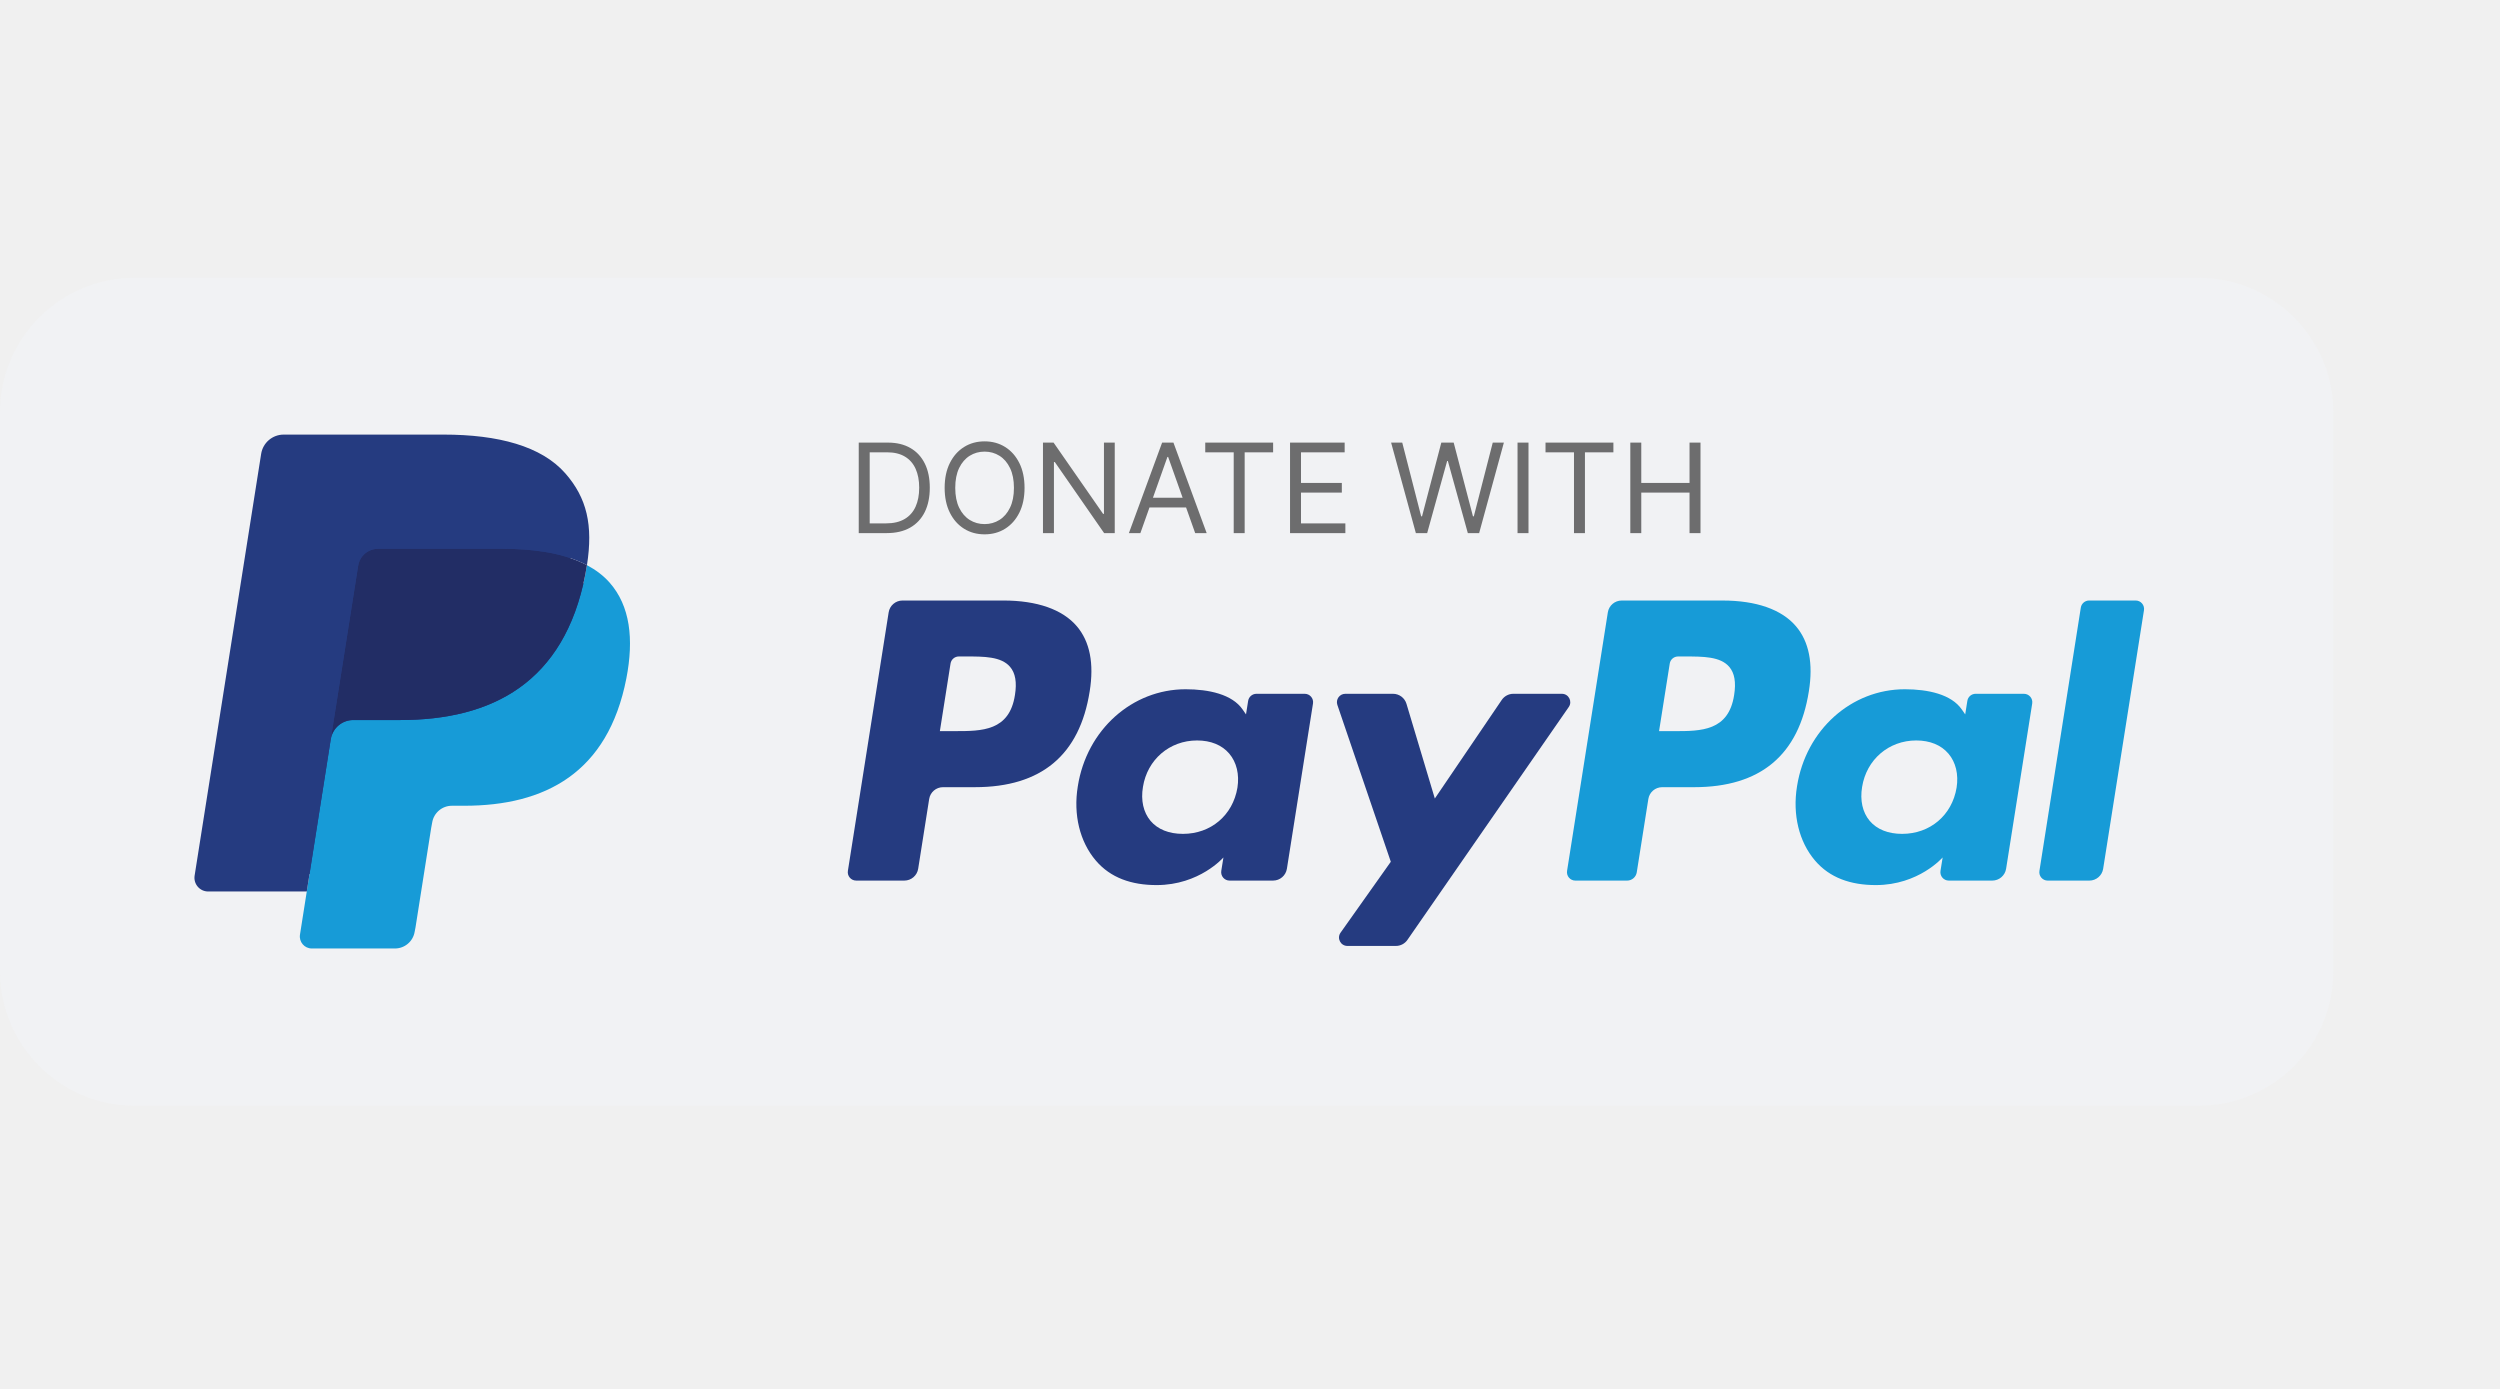
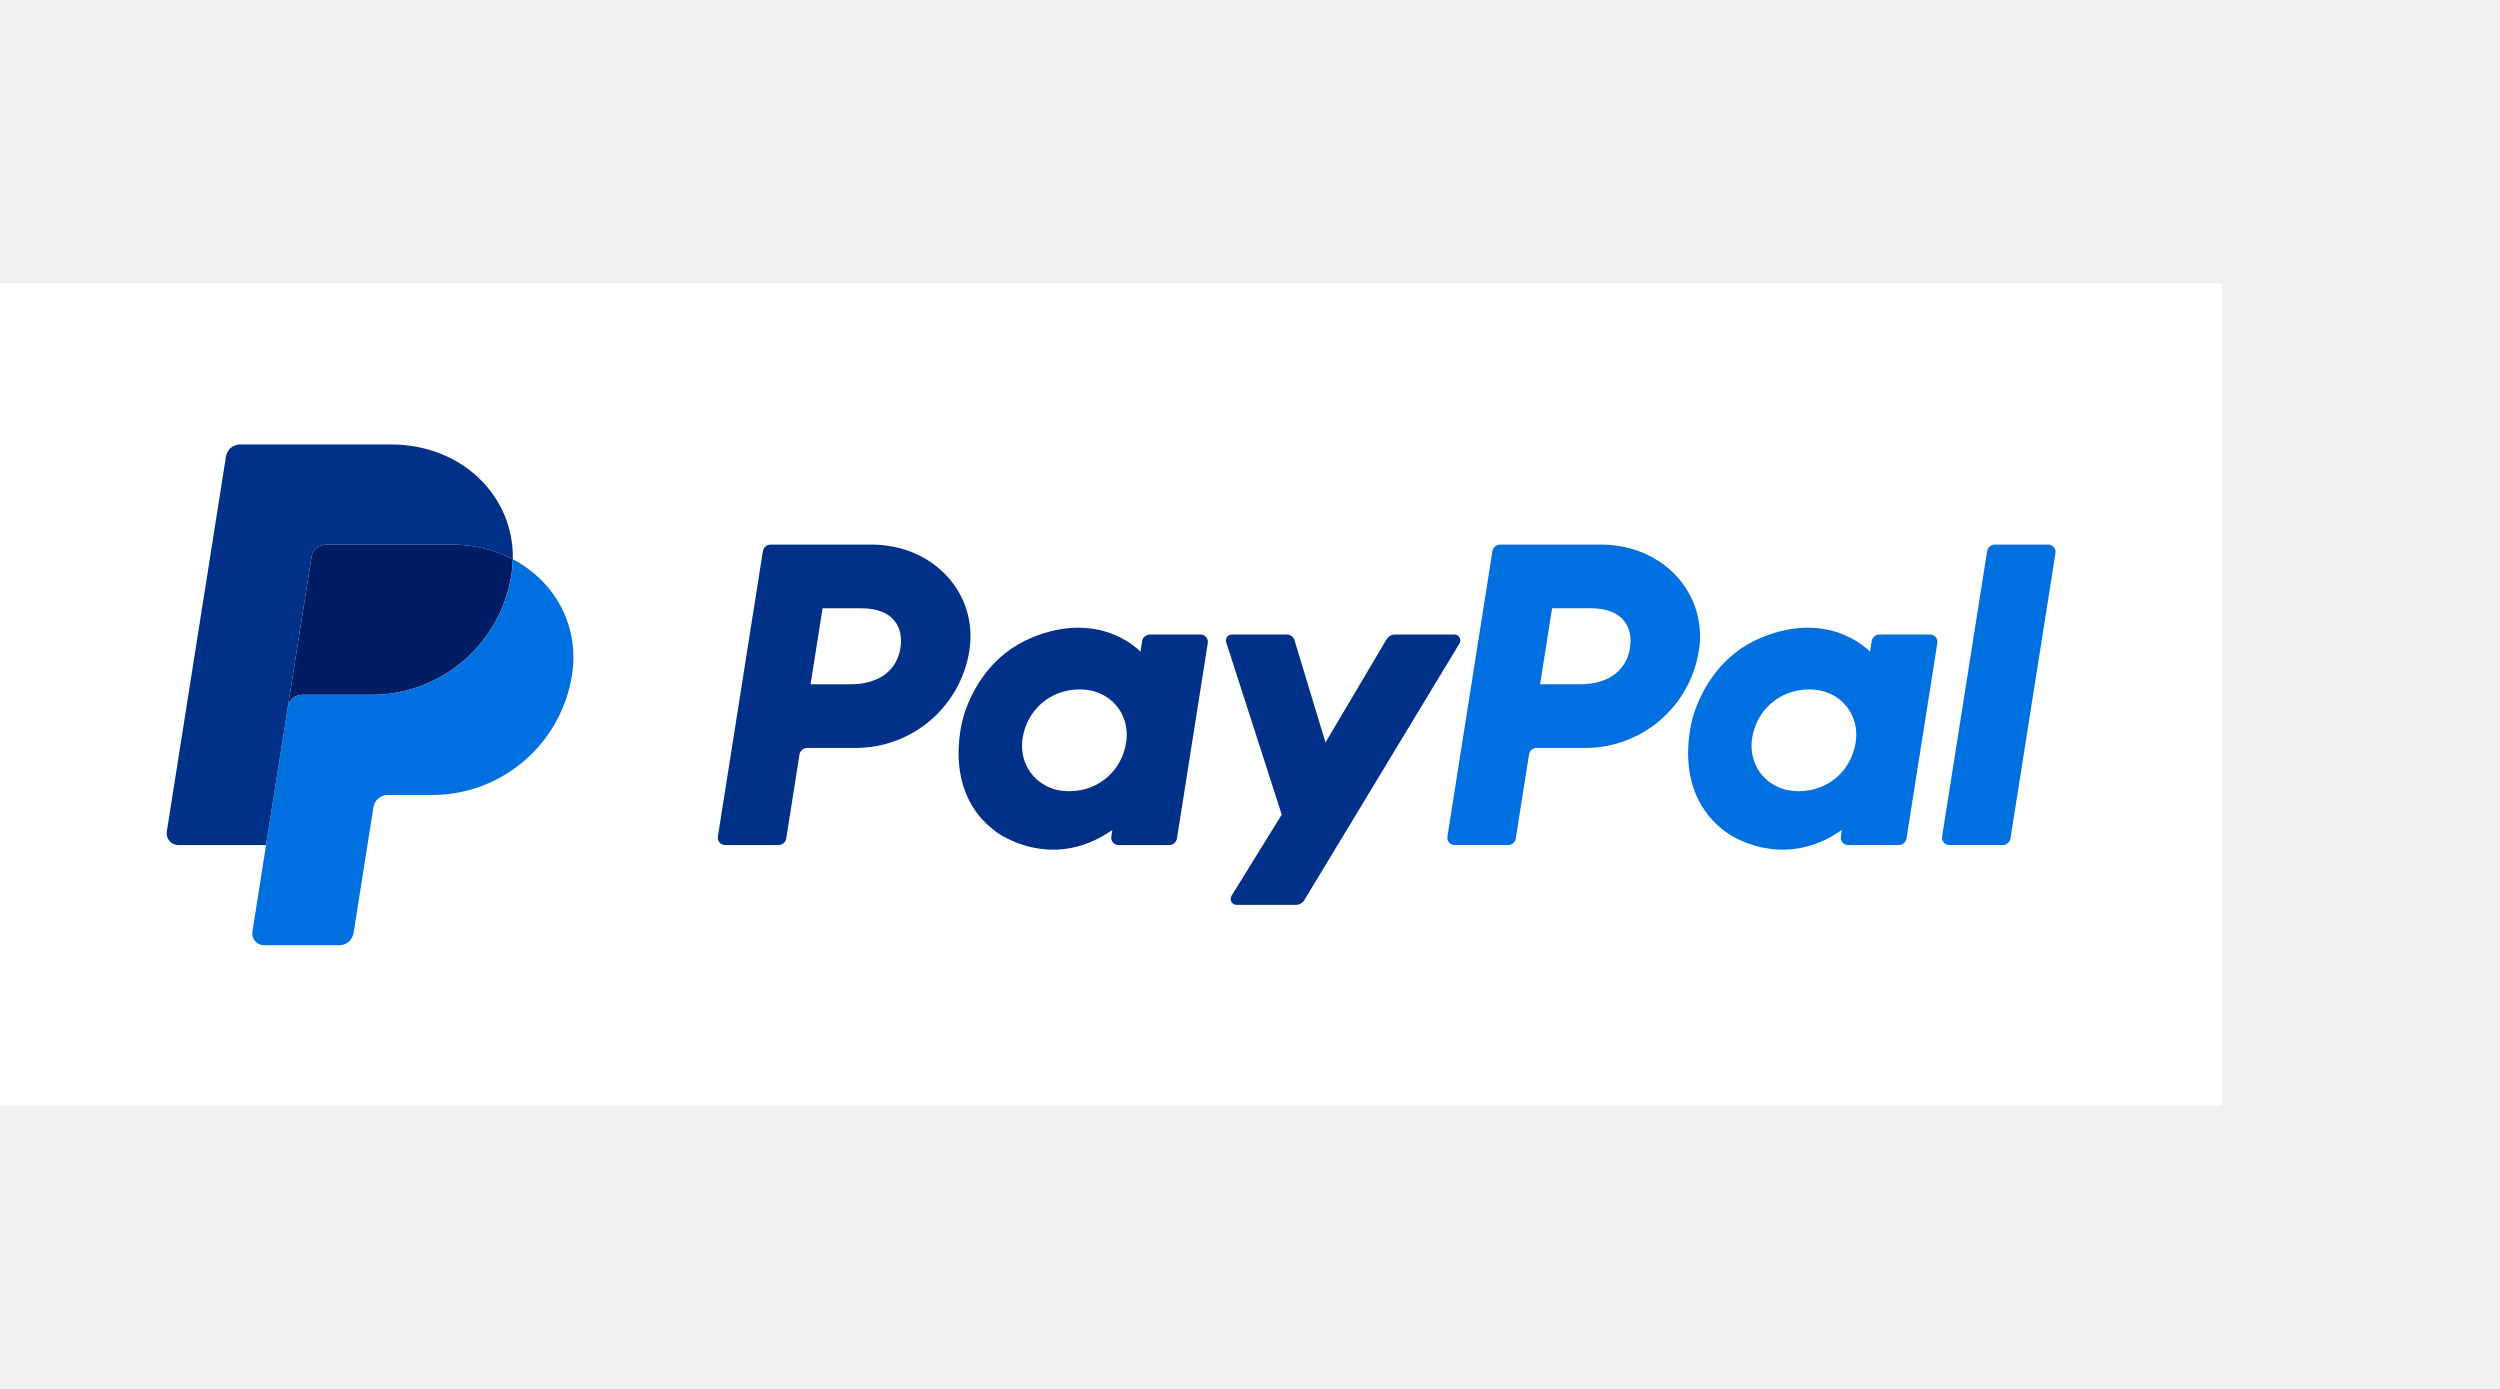
<svg xmlns="http://www.w3.org/2000/svg" width="450" height="250" viewBox="0 0 450 250" fill="none">
-   <path d="M395.733 50H24.267C10.865 50 0 60.843 0 74.218V174.815C0 188.19 10.865 199.032 24.267 199.032H395.733C409.135 199.032 420 188.19 420 174.815V74.218C420 60.843 409.135 50 395.733 50Z" fill="#F1F2F4" />
-   <path d="M180.6 108.092H162.451C161.209 108.092 160.153 108.995 159.959 110.22L152.619 156.759C152.473 157.678 153.184 158.506 154.116 158.506H162.78C164.022 158.506 165.079 157.603 165.272 156.375L167.251 143.822C167.443 142.594 168.501 141.692 169.741 141.692H175.486C187.441 141.692 194.341 135.907 196.143 124.442C196.955 119.427 196.177 115.485 193.829 112.726C191.249 109.695 186.674 108.092 180.6 108.092ZM182.693 125.089C181.701 131.602 176.726 131.602 171.914 131.602H169.176L171.097 119.44C171.211 118.704 171.848 118.163 172.591 118.163H173.846C177.123 118.163 180.215 118.163 181.812 120.032C182.765 121.146 183.057 122.802 182.693 125.089Z" fill="#253B80" />
-   <path d="M234.85 124.883H226.16C225.419 124.883 224.779 125.424 224.665 126.159L224.281 128.59L223.672 127.709C221.792 124.978 217.595 124.066 213.408 124.066C203.804 124.066 195.601 131.339 194.004 141.543C193.174 146.633 194.354 151.5 197.241 154.894C199.89 158.015 203.679 159.315 208.188 159.315C215.927 159.315 220.217 154.339 220.217 154.339L219.83 156.754C219.684 157.678 220.395 158.506 221.321 158.506H229.15C230.395 158.506 231.445 157.603 231.642 156.375L236.339 126.628C236.488 125.713 235.78 124.883 234.85 124.883ZM222.736 141.798C221.897 146.762 217.957 150.096 212.931 150.096C210.407 150.096 208.39 149.286 207.094 147.753C205.81 146.229 205.322 144.061 205.731 141.647C206.514 136.723 210.521 133.282 215.47 133.282C217.938 133.282 219.945 134.102 221.266 135.649C222.59 137.212 223.115 139.394 222.736 141.798Z" fill="#253B80" />
-   <path d="M281.137 124.883H272.404C271.57 124.883 270.787 125.297 270.315 125.989L258.269 143.732L253.164 126.682C252.843 125.615 251.858 124.883 250.744 124.883H242.162C241.118 124.883 240.394 125.901 240.725 126.883L250.345 155.114L241.301 167.881C240.59 168.887 241.307 170.269 242.536 170.269H251.258C252.087 170.269 252.861 169.866 253.331 169.187L282.379 127.258C283.074 126.254 282.36 124.883 281.137 124.883Z" fill="#253B80" />
-   <path d="M310.052 108.095H291.9C290.661 108.095 289.605 108.998 289.411 110.223L282.071 156.762C281.925 157.68 282.637 158.508 283.563 158.508H292.877C293.742 158.508 294.483 157.876 294.618 157.017L296.701 143.825C296.892 142.596 297.951 141.694 299.19 141.694H304.933C316.891 141.694 323.787 135.909 325.592 124.444C326.407 119.43 325.624 115.488 323.276 112.728C320.699 109.698 316.127 108.095 310.052 108.095ZM312.146 125.092C311.156 131.605 306.18 131.605 301.366 131.605H298.63L300.554 119.443C300.669 118.707 301.3 118.166 302.045 118.166H303.301C306.576 118.166 309.67 118.166 311.268 120.034C312.22 121.149 312.509 122.805 312.146 125.092Z" fill="#179BD7" />
-   <path d="M364.3 124.883H355.614C354.868 124.883 354.234 125.424 354.122 126.159L353.738 128.59L353.128 127.709C351.246 124.978 347.052 124.066 342.866 124.066C333.262 124.066 325.061 131.339 323.463 141.543C322.636 146.633 323.812 151.5 326.698 154.894C329.353 158.015 333.136 159.315 337.645 159.315C345.384 159.315 349.675 154.339 349.675 154.339L349.288 156.754C349.141 157.678 349.852 158.506 350.784 158.506H358.61C359.849 158.506 360.905 157.603 361.099 156.375L365.798 126.628C365.942 125.713 365.231 124.883 364.3 124.883ZM352.185 141.798C351.352 146.762 347.406 150.096 342.379 150.096C339.861 150.096 337.84 149.286 336.544 147.753C335.26 146.229 334.776 144.061 335.18 141.647C335.968 136.723 339.97 133.282 344.919 133.282C347.388 133.282 349.393 134.102 350.715 135.649C352.045 137.212 352.57 139.394 352.185 141.798Z" fill="#179BD7" />
-   <path d="M374.546 109.371L367.097 156.762C366.95 157.68 367.661 158.508 368.588 158.508H376.077C377.321 158.508 378.378 157.606 378.568 156.378L385.915 109.842C386.06 108.923 385.349 108.092 384.423 108.092H376.037C375.297 108.095 374.66 108.637 374.546 109.371Z" fill="#179BD7" />
-   <path d="M57.273 167.592L58.876 157.41L55.305 157.327H38.252L50.103 82.186C50.14 81.959 50.259 81.748 50.434 81.598C50.609 81.448 50.832 81.365 51.065 81.365H79.818C89.364 81.365 95.951 83.351 99.391 87.272C101.002 89.111 102.029 91.033 102.526 93.148C103.047 95.367 103.057 98.019 102.547 101.253L102.511 101.489V103.561L104.124 104.474C105.481 105.194 106.56 106.02 107.387 106.963C108.767 108.536 109.659 110.534 110.036 112.904C110.425 115.341 110.297 118.241 109.659 121.523C108.924 125.3 107.734 128.589 106.127 131.28C104.65 133.76 102.768 135.817 100.534 137.411C98.4 138.925 95.865 140.075 92.999 140.81C90.222 141.534 87.055 141.899 83.582 141.899H81.345C79.745 141.899 78.19 142.476 76.971 143.508C75.747 144.562 74.938 146.004 74.69 147.579L74.521 148.496L71.689 166.443L71.56 167.102C71.526 167.311 71.468 167.414 71.382 167.485C71.306 167.55 71.195 167.592 71.088 167.592H57.273Z" fill="#253B80" />
-   <path d="M105.65 101.728C105.564 102.276 105.466 102.837 105.356 103.414C101.563 122.881 88.591 129.607 72.023 129.607H63.587C61.561 129.607 59.854 131.079 59.538 133.077L55.219 160.468L53.996 168.233C53.791 169.545 54.802 170.728 56.126 170.728H71.088C72.86 170.728 74.365 169.44 74.644 167.693L74.791 166.934L77.608 149.056L77.789 148.076C78.065 146.322 79.573 145.035 81.345 145.035H83.582C98.078 145.035 109.426 139.149 112.743 122.119C114.128 115.004 113.411 109.063 109.745 104.885C108.635 103.625 107.259 102.58 105.65 101.728Z" fill="#179BD7" />
-   <path d="M101.683 100.146C101.104 99.977 100.506 99.824 99.893 99.686C99.277 99.551 98.646 99.432 97.995 99.328C95.721 98.96 93.229 98.785 90.559 98.785H68.023C67.468 98.785 66.941 98.911 66.469 99.138C65.43 99.637 64.657 100.621 64.47 101.826L59.676 132.191L59.538 133.077C59.854 131.079 61.561 129.607 63.587 129.607H72.023C88.591 129.607 101.563 122.878 105.356 103.414C105.469 102.837 105.564 102.276 105.65 101.728C104.69 101.219 103.651 100.784 102.532 100.413C102.256 100.321 101.971 100.232 101.683 100.146Z" fill="#222D65" />
-   <path d="M64.47 101.826C64.657 100.621 65.43 99.637 66.469 99.141C66.944 98.914 67.468 98.788 68.023 98.788H90.559C93.229 98.788 95.721 98.963 97.995 99.331C98.646 99.435 99.277 99.554 99.893 99.689C100.506 99.827 101.103 99.98 101.683 100.149C101.971 100.235 102.256 100.324 102.535 100.413C103.654 100.784 104.693 101.222 105.652 101.728C106.781 94.533 105.644 89.635 101.754 85.199C97.465 80.316 89.725 78.226 79.821 78.226H51.069C49.045 78.226 47.319 79.697 47.007 81.699L35.031 157.611C34.795 159.114 35.953 160.468 37.468 160.468H55.219L59.676 132.191L64.47 101.826Z" fill="#253B80" />
-   <path d="M159.6 95.959H154.573V79.668H159.823C161.403 79.668 162.756 79.994 163.879 80.647C165.004 81.294 165.865 82.224 166.465 83.439C167.064 84.648 167.363 86.096 167.363 87.782C167.363 89.479 167.061 90.94 166.457 92.165C165.852 93.385 164.972 94.323 163.816 94.981C162.659 95.633 161.255 95.959 159.6 95.959ZM156.545 94.209H159.473C160.82 94.209 161.936 93.949 162.822 93.43C163.708 92.91 164.367 92.17 164.802 91.21C165.237 90.25 165.455 89.108 165.455 87.782C165.455 86.467 165.24 85.335 164.81 84.385C164.381 83.431 163.739 82.699 162.885 82.19C162.031 81.675 160.968 81.418 159.695 81.418H156.545V94.209ZM184.418 87.814C184.418 89.532 184.108 91.017 183.488 92.268C182.867 93.52 182.016 94.485 180.934 95.164C179.852 95.843 178.617 96.182 177.227 96.182C175.838 96.182 174.602 95.843 173.521 95.164C172.439 94.485 171.588 93.52 170.967 92.268C170.346 91.017 170.037 89.532 170.037 87.814C170.037 86.096 170.346 84.611 170.967 83.359C171.588 82.108 172.439 81.142 173.521 80.464C174.602 79.785 175.838 79.445 177.227 79.445C178.617 79.445 179.852 79.785 180.934 80.464C182.016 81.142 182.867 82.108 183.488 83.359C184.108 84.611 184.418 86.096 184.418 87.814ZM182.509 87.814C182.509 86.403 182.273 85.213 181.801 84.242C181.335 83.272 180.701 82.537 179.9 82.039C179.105 81.54 178.213 81.291 177.227 81.291C176.241 81.291 175.347 81.54 174.546 82.039C173.751 82.537 173.117 83.272 172.645 84.242C172.179 85.213 171.945 86.403 171.945 87.814C171.945 89.224 172.179 90.415 172.645 91.385C173.117 92.356 173.751 93.09 174.546 93.589C175.347 94.087 176.241 94.337 177.227 94.337C178.213 94.337 179.105 94.087 179.9 93.589C180.701 93.09 181.335 92.356 181.801 91.385C182.273 90.415 182.509 89.224 182.509 87.814ZM200.654 79.668V95.959H198.744L189.867 83.168H189.708V95.959H187.735V79.668H189.644L198.554 92.491H198.712V79.668H200.654ZM205.269 95.959H203.201L209.182 79.668H211.219L217.201 95.959H215.132L210.264 82.246H210.137L205.269 95.959ZM206.032 89.596H214.369V91.346H206.032V89.596ZM216.944 81.418V79.668H229.162V81.418H224.04V95.959H222.067V81.418H216.944ZM232.207 95.959V79.668H242.039V81.418H234.18V86.923H241.53V88.673H234.18V94.209H242.166V95.959H232.207ZM254.854 95.959L250.399 79.668H252.404L255.808 92.936H255.968L259.436 79.668H261.663L265.131 92.936H265.29L268.695 79.668H270.699L266.245 95.959H264.208L260.613 82.977H260.486L256.89 95.959H254.854ZM275.13 79.668V95.959H273.157V79.668H275.13ZM278.194 81.418V79.668H290.412V81.418H285.29V95.959H283.317V81.418H278.194ZM293.457 95.959V79.668H295.43V86.923H304.116V79.668H306.089V95.959H304.116V88.673H295.43V95.959H293.457Z" fill="black" fill-opacity="0.55" />
+   <rect y="51" width="400" height="148" fill="white" />
+   <path d="M138.721 98.025C138.021 98.025 137.427 98.534 137.317 99.225L129.217 150.592C129.188 150.779 129.2 150.971 129.251 151.154C129.303 151.336 129.394 151.506 129.517 151.65C129.641 151.795 129.794 151.91 129.966 151.99C130.139 152.069 130.327 152.111 130.517 152.111H140.122C140.821 152.111 141.416 151.602 141.526 150.911L143.905 135.827C144.013 135.136 144.609 134.627 145.309 134.627H154.042C164.246 134.627 172.908 127.182 174.49 117.093C176.085 106.919 168.137 98.048 156.872 98.025H138.721ZM148.058 109.492H155.046C160.798 109.492 162.672 112.887 162.079 116.64C161.487 120.402 158.578 123.173 153.013 123.173H145.901L148.058 109.492ZM194.027 112.984C191.601 112.993 188.81 113.49 185.677 114.795C178.49 117.791 175.038 123.982 173.572 128.496C173.572 128.496 168.907 142.267 179.447 149.833C179.447 149.833 189.223 157.116 200.227 149.384L200.037 150.592C200.008 150.779 200.019 150.971 200.071 151.153C200.122 151.336 200.213 151.505 200.336 151.649C200.459 151.794 200.612 151.91 200.785 151.989C200.957 152.069 201.144 152.11 201.334 152.111H210.453C211.153 152.111 211.747 151.602 211.856 150.911L217.403 115.735C217.433 115.547 217.422 115.355 217.37 115.173C217.319 114.99 217.228 114.82 217.105 114.676C216.982 114.531 216.829 114.415 216.656 114.335C216.484 114.256 216.296 114.214 216.106 114.214H206.987C206.288 114.214 205.692 114.723 205.584 115.414L205.286 117.307C205.286 117.307 201.304 112.957 194.027 112.984ZM194.325 124.095C195.372 124.095 196.33 124.239 197.189 124.515C201.123 125.778 203.354 129.558 202.709 133.655C201.912 138.7 197.775 142.415 192.469 142.415C191.423 142.415 190.466 142.271 189.605 141.995C185.672 140.732 183.427 136.952 184.072 132.855C184.869 127.81 189.019 124.095 194.325 124.095Z" fill="#003087" />
+   <path d="M270.035 98.025C269.336 98.025 268.741 98.534 268.632 99.225L260.532 150.592C260.503 150.779 260.514 150.971 260.566 151.154C260.618 151.336 260.708 151.506 260.832 151.65C260.955 151.795 261.109 151.91 261.281 151.99C261.454 152.069 261.641 152.111 261.831 152.111H271.437C272.136 152.111 272.731 151.602 272.84 150.911L275.22 135.827C275.328 135.136 275.923 134.627 276.623 134.627H285.356C295.56 134.627 304.221 127.182 305.803 117.093C307.399 106.919 299.452 98.048 288.186 98.025H270.035ZM279.373 109.492H286.36C292.113 109.492 293.986 112.887 293.394 116.64C292.802 120.402 289.893 123.173 284.327 123.173H277.216L279.373 109.492ZM325.34 112.984C322.915 112.993 320.124 113.49 316.99 114.795C309.803 117.791 306.352 123.982 304.886 128.496C304.886 128.496 300.223 142.267 310.763 149.833C310.763 149.833 320.536 157.116 331.541 149.384L331.352 150.592C331.322 150.779 331.334 150.971 331.386 151.154C331.437 151.336 331.528 151.506 331.652 151.65C331.775 151.795 331.928 151.91 332.101 151.99C332.273 152.069 332.461 152.111 332.651 152.111H341.769C342.468 152.111 343.063 151.602 343.172 150.911L348.721 115.735C348.751 115.547 348.739 115.355 348.688 115.172C348.636 114.989 348.545 114.82 348.422 114.675C348.298 114.53 348.145 114.414 347.972 114.335C347.8 114.255 347.612 114.214 347.422 114.214H338.303C337.603 114.214 337.008 114.723 336.899 115.414L336.601 117.307C336.601 117.307 332.618 112.957 325.34 112.984ZM325.638 124.095C326.685 124.095 327.643 124.239 328.503 124.515C332.437 125.778 334.668 129.558 334.022 133.655C333.226 138.7 329.089 142.415 323.783 142.415C322.737 142.415 321.779 142.271 320.919 141.995C316.985 140.732 314.741 136.952 315.386 132.855C316.182 127.81 320.333 124.095 325.638 124.095Z" fill="#0070E0" />
+   <path d="M221.73 114.214C221.007 114.214 220.493 114.92 220.714 115.607L230.711 146.63L221.672 161.249C221.233 161.959 221.743 162.876 222.577 162.876H233.261C233.567 162.876 233.867 162.796 234.133 162.646C234.399 162.496 234.622 162.28 234.78 162.018L262.701 115.83C263.129 115.121 262.617 114.213 261.788 114.213H251.105C250.797 114.213 250.493 114.294 250.226 114.447C249.958 114.6 249.734 114.82 249.577 115.085L238.587 133.64L233.008 115.223C232.826 114.624 232.273 114.213 231.648 114.213L221.73 114.214Z" fill="#003087" />
+   <path d="M359.082 98.025C358.383 98.025 357.788 98.534 357.678 99.225L349.576 150.59C349.547 150.777 349.558 150.969 349.61 151.152C349.661 151.335 349.752 151.505 349.875 151.65C349.999 151.794 350.152 151.91 350.325 151.99C350.497 152.069 350.685 152.111 350.875 152.111H360.481C361.18 152.111 361.775 151.602 361.885 150.911L369.984 99.544C370.014 99.357 370.002 99.165 369.951 98.983C369.899 98.8 369.808 98.631 369.685 98.487C369.562 98.342 369.409 98.226 369.237 98.147C369.064 98.067 368.877 98.026 368.687 98.025H359.082Z" fill="#0070E0" />
+   <path d="M58.64 98.025C58.021 98.026 57.423 98.247 56.953 98.649C56.482 99.051 56.171 99.608 56.074 100.219L51.81 127.261C52.009 125.998 53.097 125.068 54.376 125.068H66.87C79.445 125.068 90.114 115.895 92.064 103.464C92.209 102.536 92.291 101.599 92.31 100.66C89.115 98.984 85.361 98.025 81.248 98.025H58.64Z" fill="#001C64" />
+   <path d="M92.31 100.661C92.292 101.6 92.21 102.537 92.064 103.465C90.115 115.896 79.444 125.069 66.871 125.069H54.377C53.099 125.069 52.009 125.998 51.811 127.262L47.89 152.112L45.435 167.701C45.387 168.002 45.405 168.31 45.487 168.603C45.57 168.897 45.715 169.169 45.913 169.401C46.111 169.633 46.358 169.819 46.635 169.947C46.911 170.074 47.213 170.14 47.518 170.14H61.079C61.698 170.14 62.296 169.919 62.766 169.516C63.237 169.114 63.548 168.558 63.645 167.947L67.217 145.291C67.314 144.679 67.626 144.122 68.096 143.72C68.567 143.318 69.166 143.097 69.785 143.097H77.769C90.344 143.097 101.014 133.924 102.963 121.494C104.348 112.671 99.904 104.642 92.31 100.661Z" fill="#0070E0" />
+   <path d="M43.234 80C41.956 80 40.867 80.93 40.668 82.192L30.026 149.672C29.824 150.953 30.814 152.112 32.111 152.112H47.892L51.811 127.262L56.074 100.22C56.171 99.609 56.483 99.052 56.953 98.65C57.423 98.248 58.022 98.027 58.64 98.027H81.248C85.362 98.027 89.115 98.986 92.311 100.661C92.529 89.344 83.191 80 70.351 80H43.234Z" fill="#003087" />
</svg>
